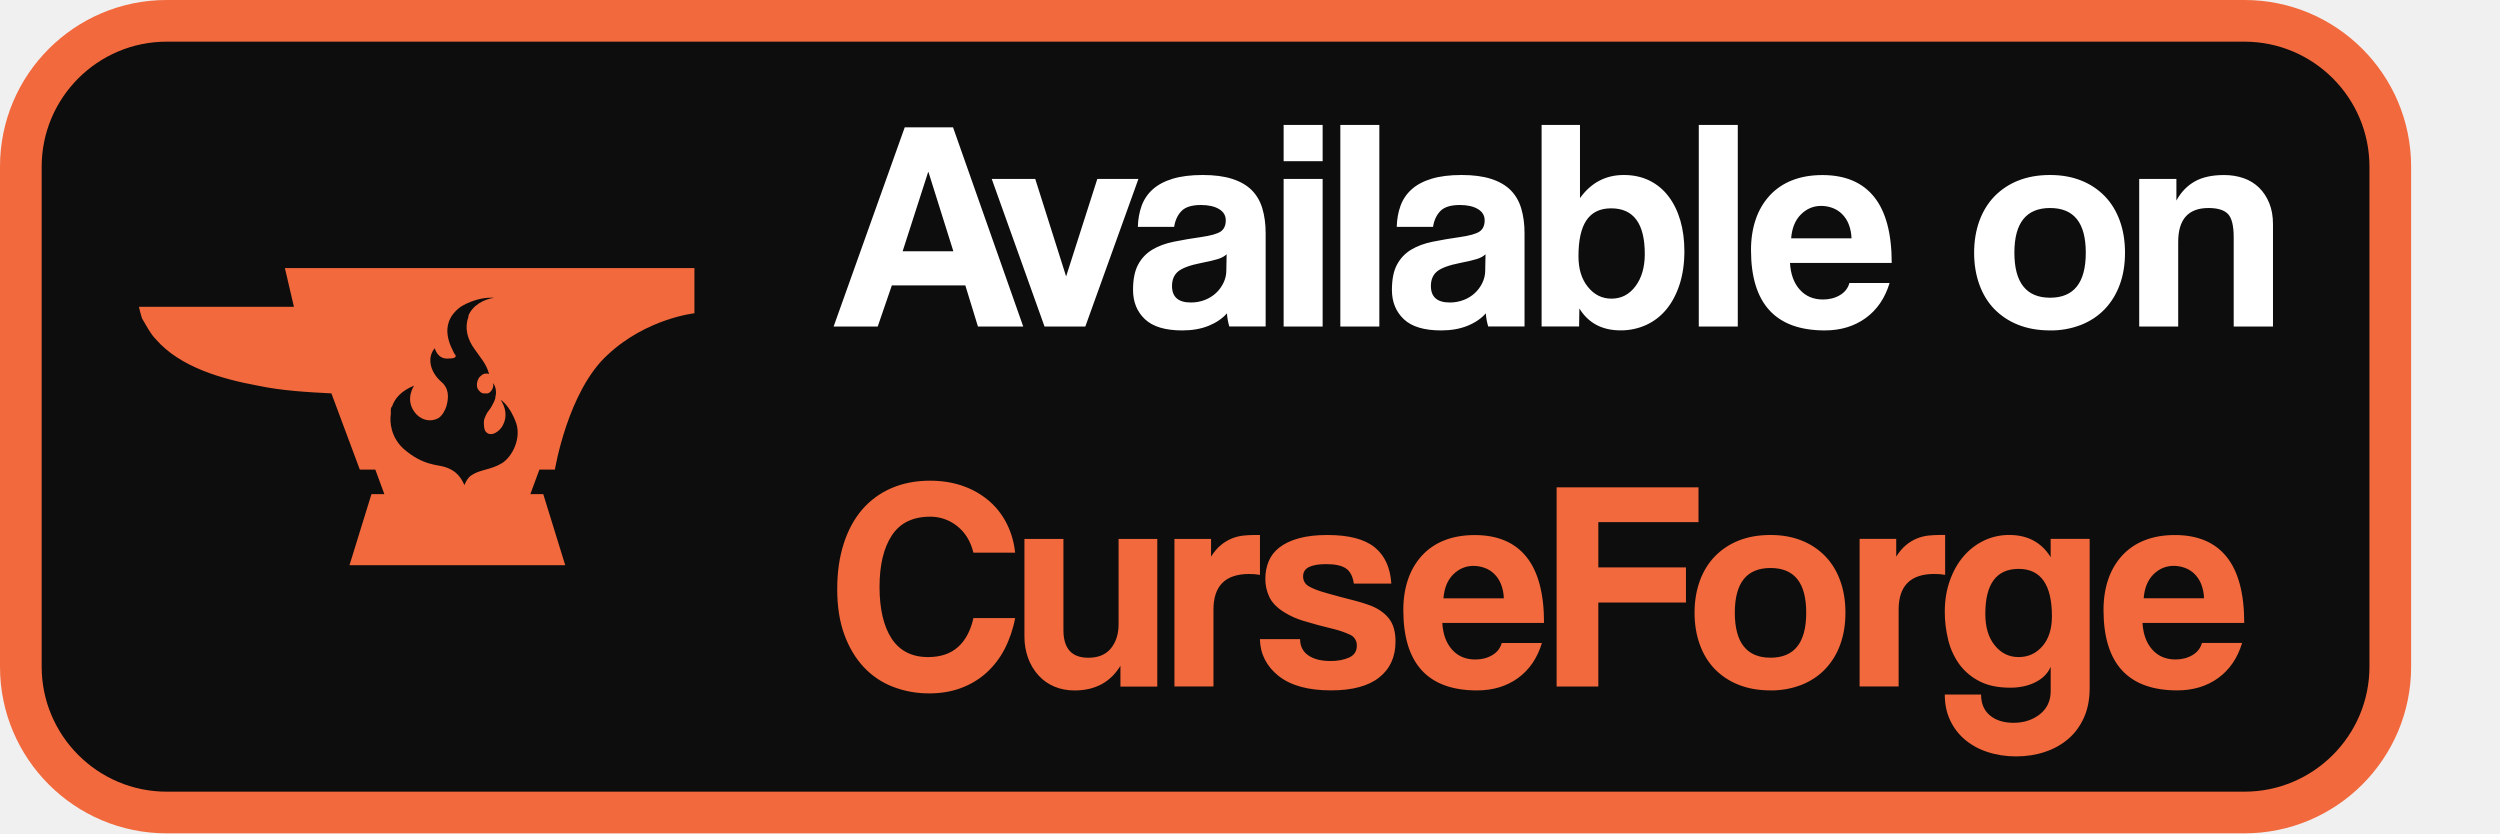
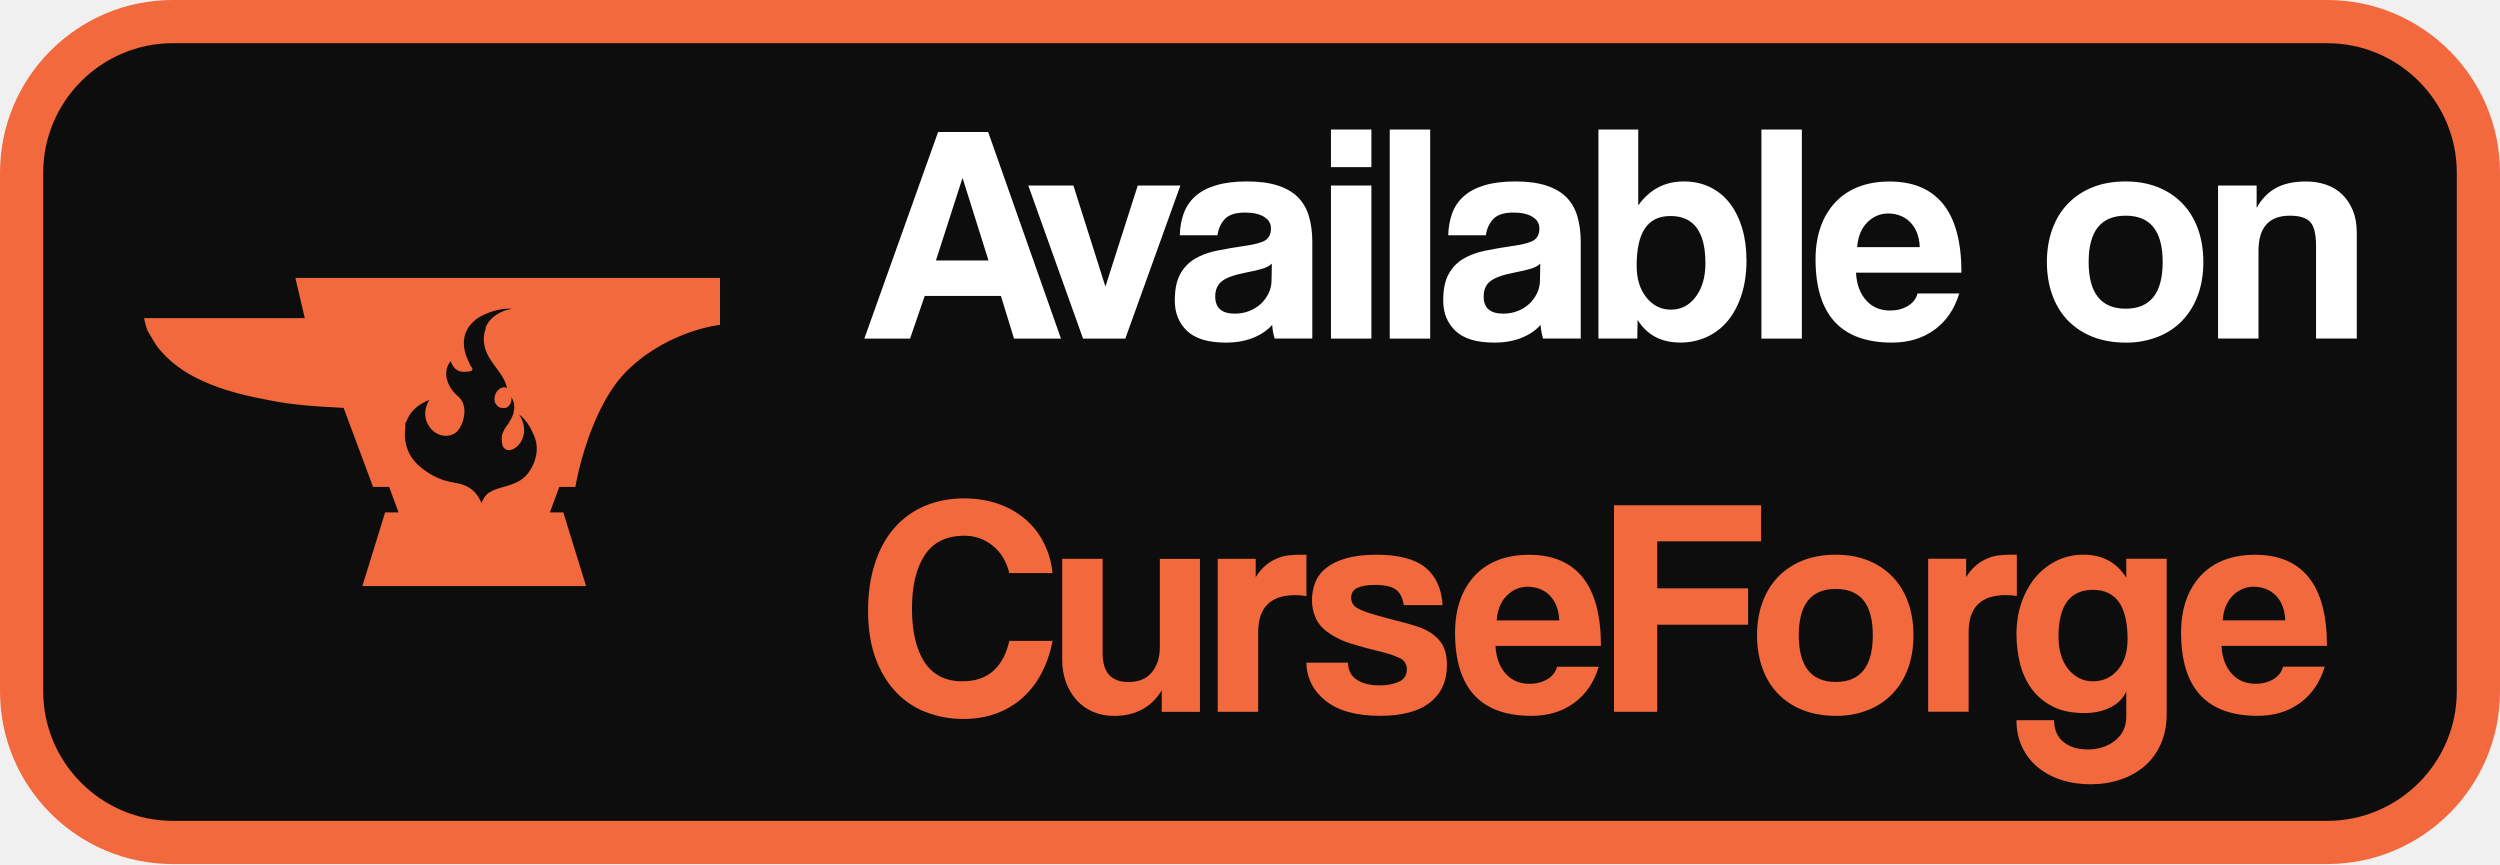
- <svg xmlns="http://www.w3.org/2000/svg" viewBox="0 0 150 50" width="150" height="50">
+ <svg xmlns="http://www.w3.org/2000/svg" viewBox="0 0 144.667 50" width="144.667" height="50">
  <path style="fill:#0d0d0d" d="M10 1.25h124.667a8.75 8.75 0 0 1 8.75 8.75v30a8.75 8.75 0 0 1-8.75 8.75H10A8.75 8.75 0 0 1 1.25 40V10A8.75 8.75 0 0 1 10 1.25z" />
  <path d="M134.667 2.5c4.135 0 7.5 3.365 7.5 7.5v30c0 4.135-3.365 7.5-7.5 7.5H10c-4.135 0-7.5-3.365-7.5-7.5V10c0-4.135 3.365-7.5 7.5-7.5h124.667m0-2.5H10C4.477 0 0 4.477 0 10v30c0 5.523 4.477 10 10 10h124.667c5.523 0 10-4.477 10-10V10c0-5.523-4.477-10-10-10Z" style="fill:#f1693c" />
  <path d="m17.093 16.085.543 2.325H8.335s.155.698.233.775c.233.388.465.853.775 1.163 1.473 1.705 4.032 2.403 6.123 2.79 1.473.31 2.945.388 4.418.465l1.705 4.573h.93l.543 1.473h-.775l-1.318 4.263h12.945l-1.318-4.263h-.775l.543-1.473h.93s.775-4.728 3.178-6.9c2.325-2.17 5.193-2.48 5.193-2.48v-2.713H17.093ZM30.116 27.79c-.62.388-1.318.388-1.783.698-.31.155-.465.62-.465.62-.31-.698-.698-.93-1.163-1.085-.465-.155-1.318-.078-2.48-1.085-.775-.698-.853-1.628-.775-2.093v-.233c0-.078 0-.155.078-.233.155-.465.543-.93 1.318-1.24 0 0-.543.775 0 1.55.31.465.93.698 1.473.388.233-.155.388-.465.465-.698.155-.543.155-1.085-.31-1.473-.698-.62-.853-1.473-.388-2.015 0 0 .155.698.853.62.465 0 .465-.155.31-.31-.078-.233-1.085-1.705.388-2.79 0 0 .93-.62 2.015-.543-.62.078-1.318.465-1.55 1.085v.078c-.233.62-.078 1.318.388 1.938.31.465.698.853.853 1.473-.233-.078-.388 0-.543.155s-.233.465-.155.698c.078.155.233.31.388.31h.233c.233-.078.388-.388.31-.62.155.155.233.543.155.775 0 .233-.155.465-.233.62-.078.155-.233.31-.31.465s-.155.31-.155.465 0 .388.078.543c.31.465.93 0 1.085-.388.233-.465.155-1.008-.155-1.473 0 0 .543.31.93 1.395.31.93-.233 2.015-.853 2.403Z" style="fill:#f1693c" />
  <path d="m58.677 19.592-.757-2.467h-4.41l-.847 2.467h-2.646L54.284 7.64h2.898l4.212 11.952h-2.718Zm-2.97-9.27h-.018l-1.53 4.752h3.042l-1.493-4.752Zm6.965 9.27-3.168-8.857h2.61l1.853 5.85 1.872-5.85h2.467l-3.187 8.857h-2.448Zm11.088 0a3.538 3.538 0 0 1-.143-.792c-.277.312-.642.562-1.098.747-.457.187-.983.278-1.583.278-1.02 0-1.767-.225-2.242-.675-.475-.45-.712-1.035-.712-1.755 0-.637.102-1.143.307-1.522.203-.378.487-.675.847-.892s.788-.375 1.287-.477a27.075 27.075 0 0 1 1.628-.278c.588-.083.983-.195 1.188-.333.203-.138.307-.363.307-.675 0-.288-.135-.513-.405-.675-.27-.162-.633-.243-1.088-.243-.54 0-.927.12-1.162.36-.233.24-.382.558-.442.953h-2.178c.012-.457.087-.875.225-1.26a2.42 2.42 0 0 1 .667-.99c.307-.277.705-.488 1.197-.638.492-.15 1.092-.225 1.8-.225s1.287.078 1.773.233c.487.157.875.382 1.17.675.293.295.507.66.638 1.098s.198.933.198 1.485v5.598h-2.178Zm-.162-4.338c-.12.12-.293.217-.522.288-.228.072-.558.15-.99.233-.672.132-1.133.3-1.387.503-.252.205-.378.498-.378.882 0 .66.378.99 1.133.99.3 0 .578-.052.837-.153.258-.102.48-.24.667-.413s.335-.378.45-.612c.113-.233.172-.483.172-.747l.018-.972Zm3.42-5.58V7.495h2.34v2.178h-2.34Zm0 9.918v-8.857h2.34v8.857h-2.34Zm3.402 0V7.495h2.34v12.097h-2.34Zm8.873 0a3.538 3.538 0 0 1-.143-.792c-.277.312-.642.562-1.098.747-.457.187-.983.278-1.583.278-1.02 0-1.767-.225-2.242-.675-.473-.45-.712-1.035-.712-1.755 0-.637.102-1.143.307-1.522.203-.378.487-.675.847-.892.36-.217.788-.375 1.287-.477a27.075 27.075 0 0 1 1.628-.278c.588-.083.983-.195 1.188-.333.203-.138.307-.363.307-.675 0-.288-.135-.513-.405-.675-.27-.162-.633-.243-1.088-.243-.54 0-.927.12-1.162.36-.233.24-.382.558-.442.953h-2.178c.012-.457.087-.875.225-1.26a2.42 2.42 0 0 1 .667-.99c.307-.277.705-.488 1.197-.638.492-.15 1.092-.225 1.8-.225s1.287.078 1.773.233c.487.157.875.382 1.17.675.293.295.507.66.638 1.098s.198.933.198 1.485v5.598h-2.178Zm-.162-4.338c-.12.12-.293.217-.522.288-.228.072-.558.15-.99.233-.672.132-1.133.3-1.387.503-.252.205-.378.498-.378.882 0 .66.378.99 1.133.99.3 0 .578-.052.837-.153a2.027 2.027 0 0 0 1.117-1.025c.113-.233.172-.483.172-.747l.018-.972Zm3.365 4.338V7.495h2.303v4.392c.66-.923 1.537-1.387 2.628-1.387.577 0 1.088.112 1.538.333s.832.537 1.143.945c.312.408.548.892.712 1.448.162.558.243 1.173.243 1.845 0 .743-.097 1.41-.288 1.998-.192.588-.457 1.087-.792 1.493-.337.408-.742.72-1.215.937a3.653 3.653 0 0 1-1.538.323c-1.103 0-1.927-.438-2.467-1.313l-.018 1.08h-2.25Zm4.193-1.673c.588 0 1.068-.248 1.44-.747.372-.498.558-1.143.558-1.935 0-1.823-.672-2.737-2.017-2.737s-1.962.96-1.962 2.88c0 .757.188 1.368.567 1.837.378.468.848.702 1.413.702Zm5.238 1.673V7.495h2.34v12.097h-2.34Zm5.473-3.817c.037.672.232 1.207.585 1.602.353.397.818.593 1.395.593.383 0 .723-.087 1.017-.262.293-.173.483-.417.567-.728h2.412c-.277.912-.757 1.613-1.44 2.107-.683.492-1.5.738-2.448.738-2.952 0-4.428-1.608-4.428-4.823 0-.683.097-1.302.288-1.853a4.009 4.009 0 0 1 .837-1.422 3.608 3.608 0 0 1 1.342-.908c.528-.21 1.133-.315 1.818-.315 1.368 0 2.403.438 3.105 1.313.702.877 1.053 2.197 1.053 3.96h-6.102Zm3.69-1.477a2.47 2.47 0 0 0-.172-.855 1.778 1.778 0 0 0-.405-.612 1.618 1.618 0 0 0-.577-.36 1.952 1.952 0 0 0-.667-.117c-.468 0-.873.172-1.215.513s-.537.818-.585 1.432h3.618Zm11.915 5.527c-.72 0-1.362-.115-1.927-.342a4.086 4.086 0 0 1-1.432-.953c-.39-.408-.687-.9-.892-1.477-.205-.577-.307-1.207-.307-1.89s.105-1.332.315-1.908c.21-.577.513-1.068.908-1.477a4.059 4.059 0 0 1 1.432-.945c.558-.222 1.192-.333 1.898-.333s1.32.112 1.872.333a4.017 4.017 0 0 1 1.413.937c.39.402.69.892.9 1.467.21.577.315 1.218.315 1.927s-.105 1.347-.315 1.917c-.21.57-.51 1.058-.9 1.467-.39.408-.863.723-1.422.945a4.996 4.996 0 0 1-1.863.333Zm0-1.962c1.428 0 2.142-.9 2.142-2.7s-.713-2.682-2.142-2.682-2.142.893-2.142 2.682.713 2.7 2.142 2.7Zm11.017 1.728v-5.363c0-.683-.115-1.147-.342-1.387-.228-.24-.618-.36-1.17-.36-1.212 0-1.818.678-1.818 2.033v5.077h-2.34v-8.856h2.232v1.297c.277-.503.642-.885 1.098-1.143.457-.258 1.043-.387 1.763-.387.42 0 .81.063 1.17.188a2.5 2.5 0 0 1 .927.567c.258.252.462.562.612.927.15.367.225.788.225 1.268v6.138h-2.358Z" style="fill:#fff" />
  <path d="M60.908 37.087a6.744 6.744 0 0 1-.63 1.853 5.057 5.057 0 0 1-1.088 1.422c-.438.397-.945.702-1.522.918s-1.212.323-1.908.323a5.95 5.95 0 0 1-2.187-.397 4.686 4.686 0 0 1-1.755-1.188c-.492-.528-.88-1.178-1.162-1.953-.282-.773-.423-1.677-.423-2.708s.128-1.917.387-2.727c.258-.81.627-1.493 1.107-2.052a4.814 4.814 0 0 1 1.755-1.287c.69-.3 1.462-.45 2.313-.45.743 0 1.418.112 2.025.333a4.844 4.844 0 0 1 1.567.918c.438.39.785.848 1.043 1.377.258.528.417 1.092.477 1.692h-2.502c-.168-.683-.492-1.215-.972-1.593a2.551 2.551 0 0 0-1.62-.567c-1.043 0-1.812.375-2.303 1.125-.492.75-.738 1.778-.738 3.087s.243 2.367.728 3.105c.487.738 1.215 1.107 2.187 1.107.743 0 1.342-.202 1.792-.603.45-.402.758-.982.927-1.737h2.502Zm6.318 4.105V39.95c-.6.983-1.518 1.477-2.753 1.477-.445 0-.848-.078-1.215-.233-.367-.155-.682-.378-.945-.667s-.472-.63-.622-1.027a3.74 3.74 0 0 1-.225-1.332v-5.832h2.34v5.472c0 1.103.498 1.657 1.493 1.657.6 0 1.053-.188 1.358-.567.307-.378.458-.862.458-1.448v-5.112h2.322v8.857h-2.213Zm3.24 0v-8.857h2.197v1.062c.192-.3.393-.533.603-.702a2.52 2.52 0 0 1 1.323-.559c.228-.023.462-.037.702-.037h.307v2.393a3.836 3.836 0 0 0-.648-.053c-1.428 0-2.142.713-2.142 2.142v4.608h-2.34Zm10.763-6.175c-.06-.432-.217-.735-.468-.908s-.648-.262-1.188-.262c-.443 0-.787.057-1.027.172-.24.115-.36.303-.36.567s.12.465.36.603c.24.138.6.273 1.08.405.503.143.983.273 1.44.387.457.113.858.237 1.207.368.468.192.828.453 1.08.783.252.33.378.783.378 1.358 0 .923-.327 1.645-.982 2.16-.655.517-1.617.773-2.888.773-1.368 0-2.415-.288-3.142-.863-.727-.577-1.102-1.313-1.125-2.213h2.412c0 .42.162.745.487.972.323.228.773.342 1.35.342.42 0 .785-.068 1.098-.207.312-.138.468-.375.468-.712a.687.687 0 0 0-.423-.667 5.47 5.47 0 0 0-.998-.342 27.61 27.61 0 0 1-1.8-.487 4.623 4.623 0 0 1-1.152-.522c-.42-.263-.712-.563-.873-.9a2.498 2.498 0 0 1-.243-1.098c0-.372.065-.72.198-1.043.132-.323.348-.603.648-.837.3-.233.687-.417 1.162-.548.473-.132 1.047-.198 1.718-.198 1.283 0 2.228.247 2.835.738.605.492.938 1.218.998 2.178h-2.25Zm5.31 2.358c.037.672.232 1.207.585 1.602.353.397.818.593 1.395.593.383 0 .723-.087 1.017-.262.293-.173.483-.417.567-.728h2.412c-.277.912-.757 1.613-1.44 2.107-.683.492-1.5.738-2.448.738-2.952 0-4.428-1.608-4.428-4.823 0-.683.097-1.302.288-1.853a4.009 4.009 0 0 1 .837-1.422 3.608 3.608 0 0 1 1.342-.908c.528-.21 1.133-.315 1.818-.315 1.368 0 2.403.438 3.105 1.313.702.877 1.053 2.197 1.053 3.96H86.54Zm3.69-1.477a2.47 2.47 0 0 0-.172-.855 1.797 1.797 0 0 0-.405-.612 1.618 1.618 0 0 0-.577-.36 1.952 1.952 0 0 0-.667-.117c-.468 0-.873.172-1.215.513s-.537.818-.585 1.432h3.618Zm5.67.253v5.04h-2.502V29.239h8.513v2.088H95.9v2.718h5.257v2.107H95.9Zm10.332 5.273c-.72 0-1.362-.115-1.927-.342a4.086 4.086 0 0 1-1.432-.953c-.39-.408-.687-.9-.892-1.477-.205-.577-.307-1.207-.307-1.89s.105-1.332.315-1.908c.21-.577.513-1.068.908-1.477a4.059 4.059 0 0 1 1.432-.945c.558-.222 1.192-.333 1.898-.333s1.32.112 1.872.333a4.017 4.017 0 0 1 1.413.937c.39.402.69.892.9 1.467.21.577.315 1.218.315 1.927s-.105 1.347-.315 1.917a4.18 4.18 0 0 1-.9 1.467c-.39.408-.863.723-1.422.945a4.996 4.996 0 0 1-1.863.333Zm0-1.962c1.428 0 2.142-.9 2.142-2.7s-.713-2.682-2.142-2.682-2.142.893-2.142 2.682.713 2.7 2.142 2.7Zm5.345 1.728v-8.857h2.197v1.062c.192-.3.393-.533.603-.702a2.52 2.52 0 0 1 1.323-.559c.228-.023.462-.037.702-.037h.307v2.393a3.836 3.836 0 0 0-.648-.053c-1.428 0-2.142.713-2.142 2.142v4.608h-2.34Zm11.467-1.188c-.168.397-.472.705-.908.927-.438.222-.945.333-1.522.333-.732 0-1.347-.128-1.845-.387a3.407 3.407 0 0 1-1.207-1.017 4.17 4.17 0 0 1-.667-1.458 6.956 6.956 0 0 1-.207-1.692c0-.683.102-1.312.307-1.882.203-.57.48-1.055.828-1.458a3.753 3.753 0 0 1 1.223-.937 3.483 3.483 0 0 1 1.512-.333c1.103 0 1.932.445 2.483 1.332v-1.097h2.34v8.947c0 .672-.113 1.263-.342 1.773-.228.51-.54.937-.937 1.278s-.863.603-1.403.783-1.117.27-1.728.27-1.182-.087-1.71-.262a4.015 4.015 0 0 1-1.358-.738 3.408 3.408 0 0 1-.892-1.162c-.217-.457-.323-.972-.323-1.548h2.178c0 .54.177.957.532 1.252.353.293.825.442 1.413.442.623 0 1.152-.172 1.583-.513s.648-.807.648-1.395v-1.458Zm-1.927-.577c.577 0 1.053-.218 1.432-.657.378-.438.567-1.035.567-1.792 0-1.897-.667-2.843-1.998-2.843s-1.998.9-1.998 2.7c0 .792.188 1.422.567 1.89s.855.702 1.432.702Zm7.435-2.052c.037.672.232 1.207.585 1.602.353.397.818.593 1.395.593.383 0 .723-.087 1.017-.262.293-.173.483-.417.567-.728h2.412c-.277.912-.757 1.613-1.44 2.107-.683.492-1.5.738-2.448.738-2.952 0-4.428-1.608-4.428-4.823 0-.683.097-1.302.288-1.853a4.009 4.009 0 0 1 .837-1.422 3.608 3.608 0 0 1 1.342-.908c.528-.21 1.133-.315 1.818-.315 1.368 0 2.403.438 3.105 1.313.702.877 1.053 2.197 1.053 3.96h-6.102Zm3.69-1.477a2.47 2.47 0 0 0-.172-.855 1.797 1.797 0 0 0-.405-.612 1.618 1.618 0 0 0-.577-.36 1.952 1.952 0 0 0-.667-.117c-.468 0-.873.172-1.215.513s-.537.818-.585 1.432h3.618Z" style="fill:#f1693c" />
</svg>
